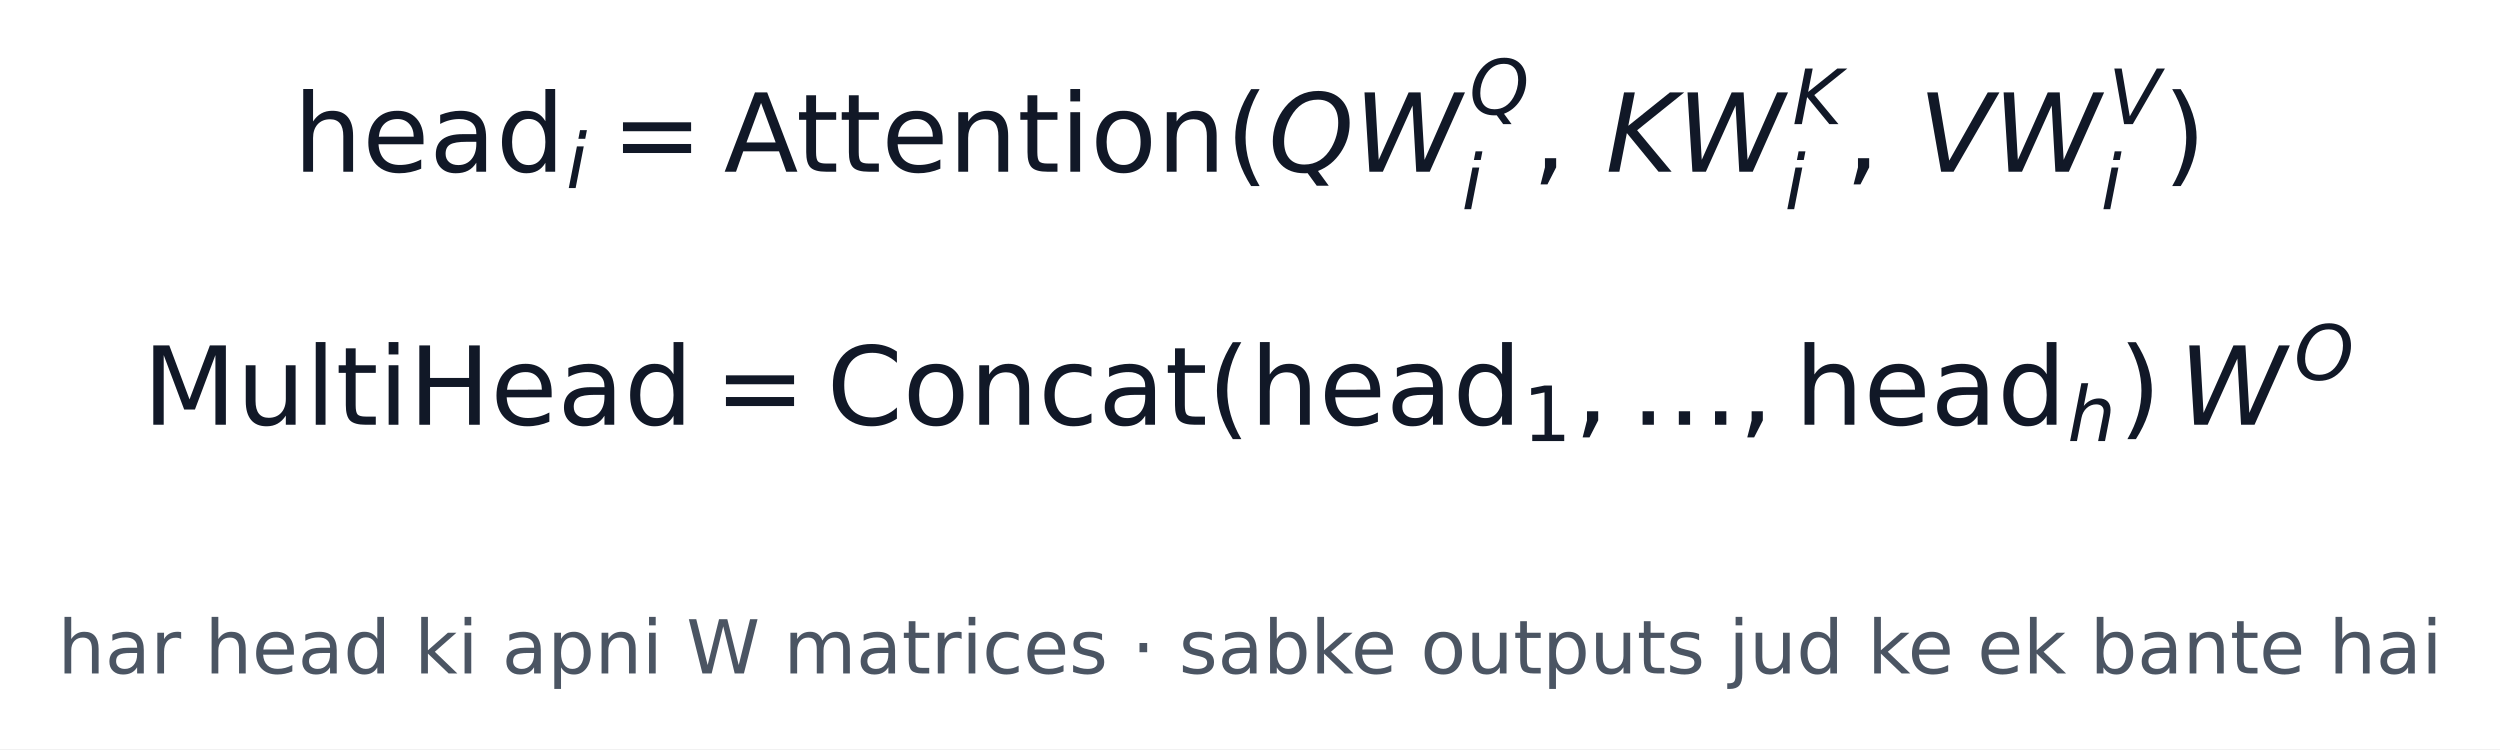
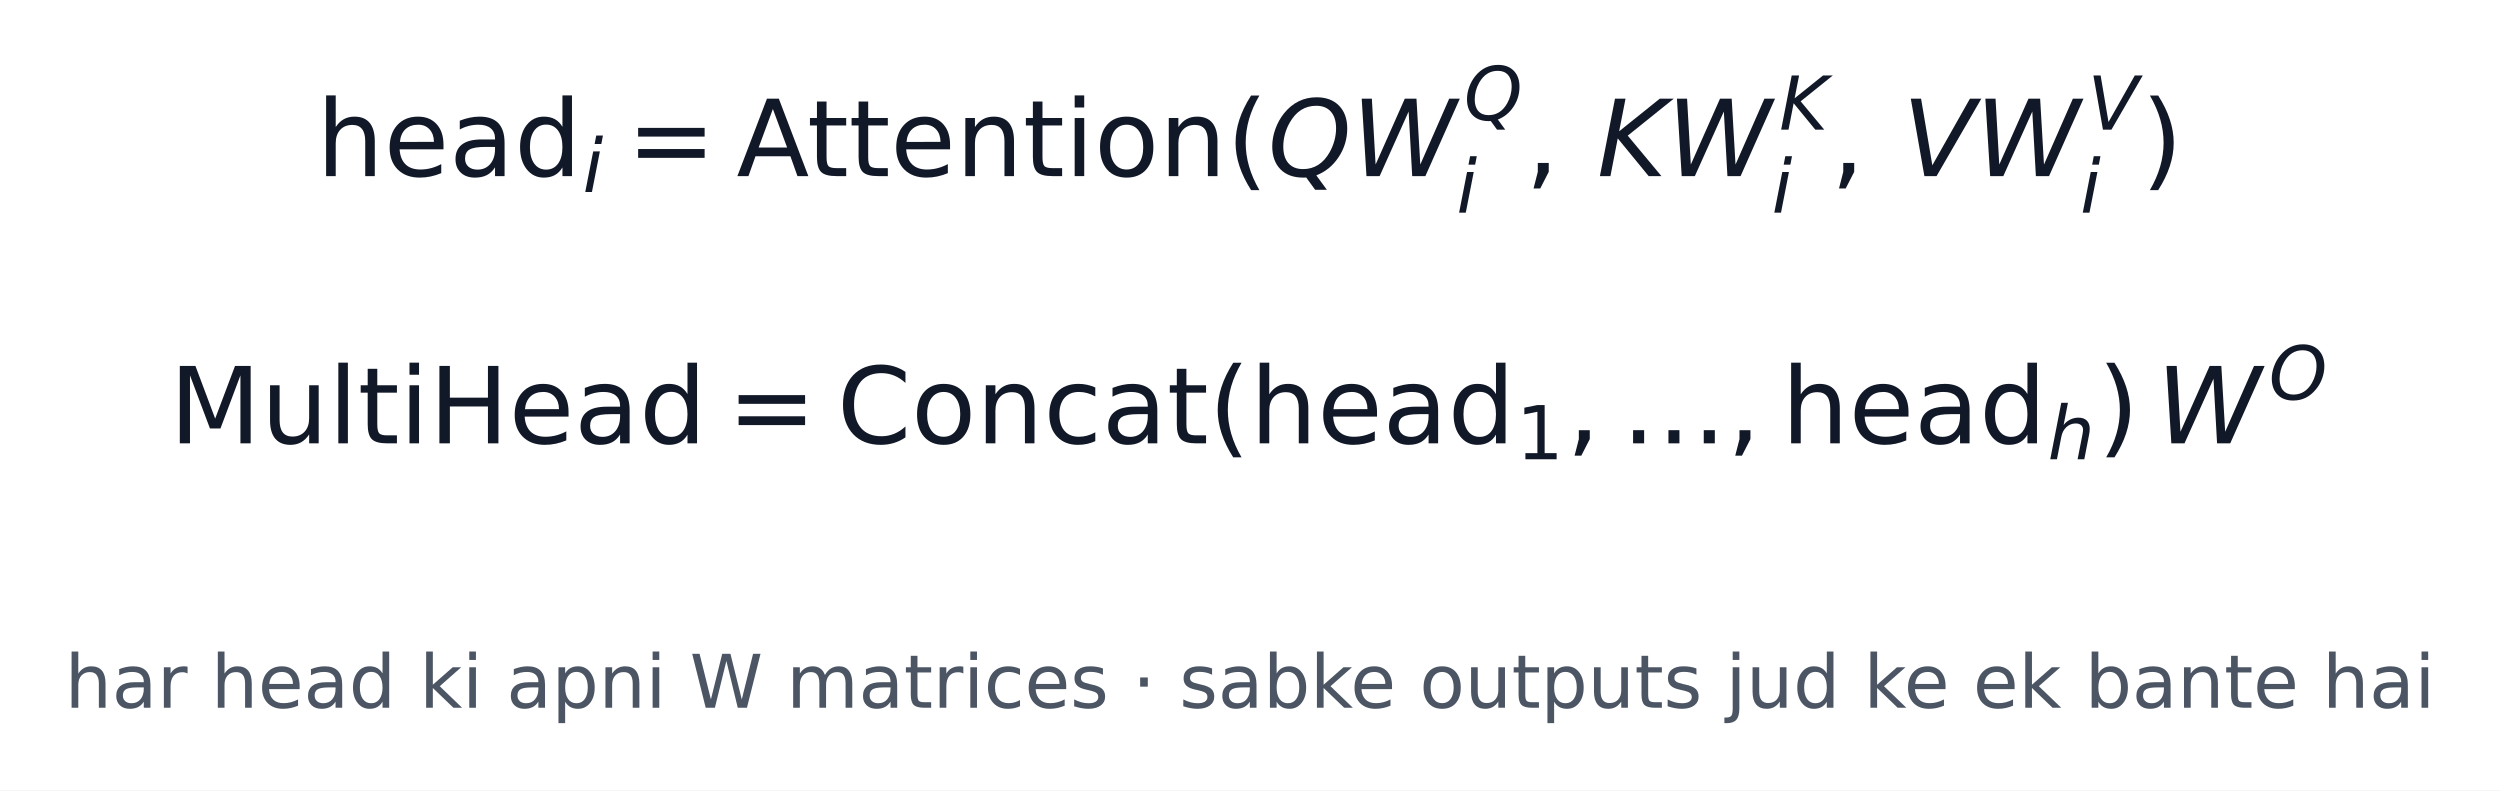
- <svg xmlns="http://www.w3.org/2000/svg" xmlns:xlink="http://www.w3.org/1999/xlink" width="436.442pt" height="130.774pt" viewBox="0 0 436.442 130.774" version="1.1">
+ <svg xmlns="http://www.w3.org/2000/svg" xmlns:xlink="http://www.w3.org/1999/xlink" width="388.41pt" height="122.803pt" viewBox="0 0 388.41 122.803" version="1.1">
  <defs>
    <style type="text/css">*{stroke-linejoin: round; stroke-linecap: butt}</style>
  </defs>
  <g id="figure_1">
    <g id="patch_1">
-       <path d="M 0 130.774  L 436.442 130.774  L 436.442 0  L 0 0  z " style="fill: #ffffff" />
+       <path d="M 0 122.803  L 388.41 122.803  L 388.41 0  L 0 0  z " style="fill: #ffffff" />
    </g>
    <g id="text_1">
-       <g style="fill: #111827" transform="translate(51.21117 30.03) scale(0.19 -0.19)">
+       <g style="fill: #111827" transform="translate(49.16988 27.405) scale(0.165 -0.165)">
        <defs>
          <path id="DejaVuSans-4b" d="M 3513 2113  L 3513 0  L 2938 0  L 2938 2094  Q 2938 2591 2744 2837  Q 2550 3084 2163 3084  Q 1697 3084 1428 2787  Q 1159 2491 1159 1978  L 1159 0  L 581 0  L 581 4863  L 1159 4863  L 1159 2956  Q 1366 3272 1645 3428  Q 1925 3584 2291 3584  Q 2894 3584 3203 3211  Q 3513 2838 3513 2113  z " transform="scale(0.015625)" />
          <path id="DejaVuSans-48" d="M 3597 1894  L 3597 1613  L 953 1613  Q 991 1019 1311 708  Q 1631 397 2203 397  Q 2534 397 2845 478  Q 3156 559 3463 722  L 3463 178  Q 3153 47 2828 -22  Q 2503 -91 2169 -91  Q 1331 -91 842 396  Q 353 884 353 1716  Q 353 2575 817 3079  Q 1281 3584 2069 3584  Q 2775 3584 3186 3129  Q 3597 2675 3597 1894  z M 3022 2063  Q 3016 2534 2758 2815  Q 2500 3097 2075 3097  Q 1594 3097 1305 2825  Q 1016 2553 972 2059  L 3022 2063  z " transform="scale(0.015625)" />
          <path id="DejaVuSans-44" d="M 2194 1759  Q 1497 1759 1228 1600  Q 959 1441 959 1056  Q 959 750 1161 570  Q 1363 391 1709 391  Q 2188 391 2477 730  Q 2766 1069 2766 1631  L 2766 1759  L 2194 1759  z M 3341 1997  L 3341 0  L 2766 0  L 2766 531  Q 2569 213 2275 61  Q 1981 -91 1556 -91  Q 1019 -91 701 211  Q 384 513 384 1019  Q 384 1609 779 1909  Q 1175 2209 1959 2209  L 2766 2209  L 2766 2266  Q 2766 2663 2505 2880  Q 2244 3097 1772 3097  Q 1472 3097 1187 3025  Q 903 2953 641 2809  L 641 3341  Q 956 3463 1253 3523  Q 1550 3584 1831 3584  Q 2591 3584 2966 3190  Q 3341 2797 3341 1997  z " transform="scale(0.015625)" />
          <path id="DejaVuSans-47" d="M 2906 2969  L 2906 4863  L 3481 4863  L 3481 0  L 2906 0  L 2906 525  Q 2725 213 2448 61  Q 2172 -91 1784 -91  Q 1150 -91 751 415  Q 353 922 353 1747  Q 353 2572 751 3078  Q 1150 3584 1784 3584  Q 2172 3584 2448 3432  Q 2725 3281 2906 2969  z M 947 1747  Q 947 1113 1208 752  Q 1469 391 1925 391  Q 2381 391 2643 752  Q 2906 1113 2906 1747  Q 2906 2381 2643 2742  Q 2381 3103 1925 3103  Q 1469 3103 1208 2742  Q 947 2381 947 1747  z " transform="scale(0.015625)" />
          <path id="DejaVuSans-Oblique-4c" d="M 1172 4863  L 1747 4863  L 1606 4134  L 1031 4134  L 1172 4863  z M 909 3500  L 1484 3500  L 800 0  L 225 0  L 909 3500  z " transform="scale(0.015625)" />
          <path id="DejaVuSans-20" d="M 678 2906  L 4684 2906  L 4684 2381  L 678 2381  L 678 2906  z M 678 1631  L 4684 1631  L 4684 1100  L 678 1100  L 678 1631  z " transform="scale(0.015625)" />
          <path id="DejaVuSans-24" d="M 2188 4044  L 1331 1722  L 3047 1722  L 2188 4044  z M 1831 4666  L 2547 4666  L 4325 0  L 3669 0  L 3244 1197  L 1141 1197  L 716 0  L 50 0  L 1831 4666  z " transform="scale(0.015625)" />
          <path id="DejaVuSans-57" d="M 1172 4494  L 1172 3500  L 2356 3500  L 2356 3053  L 1172 3053  L 1172 1153  Q 1172 725 1289 603  Q 1406 481 1766 481  L 2356 481  L 2356 0  L 1766 0  Q 1100 0 847 248  Q 594 497 594 1153  L 594 3053  L 172 3053  L 172 3500  L 594 3500  L 594 4494  L 1172 4494  z " transform="scale(0.015625)" />
          <path id="DejaVuSans-51" d="M 3513 2113  L 3513 0  L 2938 0  L 2938 2094  Q 2938 2591 2744 2837  Q 2550 3084 2163 3084  Q 1697 3084 1428 2787  Q 1159 2491 1159 1978  L 1159 0  L 581 0  L 581 3500  L 1159 3500  L 1159 2956  Q 1366 3272 1645 3428  Q 1925 3584 2291 3584  Q 2894 3584 3203 3211  Q 3513 2838 3513 2113  z " transform="scale(0.015625)" />
          <path id="DejaVuSans-4c" d="M 603 3500  L 1178 3500  L 1178 0  L 603 0  L 603 3500  z M 603 4863  L 1178 4863  L 1178 4134  L 603 4134  L 603 4863  z " transform="scale(0.015625)" />
          <path id="DejaVuSans-52" d="M 1959 3097  Q 1497 3097 1228 2736  Q 959 2375 959 1747  Q 959 1119 1226 758  Q 1494 397 1959 397  Q 2419 397 2687 759  Q 2956 1122 2956 1747  Q 2956 2369 2687 2733  Q 2419 3097 1959 3097  z M 1959 3584  Q 2709 3584 3137 3096  Q 3566 2609 3566 1747  Q 3566 888 3137 398  Q 2709 -91 1959 -91  Q 1206 -91 779 398  Q 353 888 353 1747  Q 353 2609 779 3096  Q 1206 3584 1959 3584  z " transform="scale(0.015625)" />
          <path id="DejaVuSans-b" d="M 1984 4856  Q 1566 4138 1362 3434  Q 1159 2731 1159 2009  Q 1159 1288 1364 580  Q 1569 -128 1984 -844  L 1484 -844  Q 1016 -109 783 600  Q 550 1309 550 2009  Q 550 2706 781 3412  Q 1013 4119 1484 4856  L 1984 4856  z " transform="scale(0.015625)" />
          <path id="DejaVuSans-Oblique-34" d="M 2309 -84  Q 2275 -88 2237 -89  Q 2200 -91 2125 -91  Q 1250 -91 756 411  Q 263 913 263 1797  Q 263 2319 452 2844  Q 641 3369 978 3788  Q 1369 4269 1858 4509  Q 2347 4750 2938 4750  Q 3794 4750 4287 4245  Q 4781 3741 4781 2869  Q 4781 1928 4265 1147  Q 3750 366 2919 44  L 3553 -825  L 2847 -825  L 2309 -84  z M 2919 4238  Q 2400 4238 2003 3986  Q 1606 3734 1313 3219  Q 1125 2891 1026 2522  Q 928 2153 928 1778  Q 928 1128 1239 775  Q 1550 422 2119 422  Q 2631 422 3032 676  Q 3434 931 3719 1434  Q 3909 1772 4009 2142  Q 4109 2513 4109 2881  Q 4109 3528 3796 3883  Q 3484 4238 2919 4238  z " transform="scale(0.015625)" />
          <path id="DejaVuSans-Oblique-3a" d="M 616 4666  L 1228 4666  L 1453 697  L 3213 4666  L 3916 4666  L 4147 697  L 5888 4666  L 6528 4666  L 4453 0  L 3659 0  L 3444 3891  L 1697 0  L 903 0  L 616 4666  z " transform="scale(0.015625)" />
          <path id="DejaVuSans-f" d="M 750 794  L 1409 794  L 1409 256  L 897 -744  L 494 -744  L 750 256  L 750 794  z " transform="scale(0.015625)" />
          <path id="DejaVuSans-Oblique-2e" d="M 1081 4666  L 1716 4666  L 1331 2700  L 3781 4666  L 4622 4666  L 1850 2438  L 3878 0  L 3109 0  L 1247 2272  L 806 0  L 172 0  L 1081 4666  z " transform="scale(0.015625)" />
          <path id="DejaVuSans-Oblique-39" d="M 1319 0  L 500 4666  L 1119 4666  L 1797 653  L 4063 4666  L 4750 4666  L 2053 0  L 1319 0  z " transform="scale(0.015625)" />
          <path id="DejaVuSans-c" d="M 513 4856  L 1013 4856  Q 1481 4119 1714 3412  Q 1947 2706 1947 2009  Q 1947 1309 1714 600  Q 1481 -109 1013 -844  L 513 -844  Q 928 -128 1133 580  Q 1338 1288 1338 2009  Q 1338 2731 1133 3434  Q 928 4138 513 4856  z " transform="scale(0.015625)" />
        </defs>
        <use xlink:href="#DejaVuSans-4b" transform="translate(0 0.273438)" />
        <use xlink:href="#DejaVuSans-48" transform="translate(63.37891 0.273438)" />
        <use xlink:href="#DejaVuSans-44" transform="translate(124.9023 0.273438)" />
        <use xlink:href="#DejaVuSans-47" transform="translate(186.1816 0.273438)" />
        <use xlink:href="#DejaVuSans-Oblique-4c" transform="translate(250.6152 -14.72651) scale(0.7)" />
        <use xlink:href="#DejaVuSans-20" transform="translate(292.2803 0.273438)" />
        <use xlink:href="#DejaVuSans-24" transform="translate(395.5518 0.273438)" />
        <use xlink:href="#DejaVuSans-57" transform="translate(461.96 0.273438)" />
        <use xlink:href="#DejaVuSans-57" transform="translate(501.1689 0.273438)" />
        <use xlink:href="#DejaVuSans-48" transform="translate(540.3779 0.273438)" />
        <use xlink:href="#DejaVuSans-51" transform="translate(601.9014 0.273438)" />
        <use xlink:href="#DejaVuSans-57" transform="translate(665.2803 0.273438)" />
        <use xlink:href="#DejaVuSans-4c" transform="translate(704.4893 0.273438)" />
        <use xlink:href="#DejaVuSans-52" transform="translate(732.2725 0.273438)" />
        <use xlink:href="#DejaVuSans-51" transform="translate(793.4541 0.273438)" />
        <use xlink:href="#DejaVuSans-b" transform="translate(856.833 0.273438)" />
        <use xlink:href="#DejaVuSans-Oblique-34" transform="translate(895.8467 0.273438)" />
        <use xlink:href="#DejaVuSans-Oblique-3a" transform="translate(974.5576 0.273438)" />
        <use xlink:href="#DejaVuSans-Oblique-34" transform="translate(1080.451 53.04688) scale(0.7)" />
        <use xlink:href="#DejaVuSans-Oblique-4c" transform="translate(1073.435 -34.16562) scale(0.7)" />
        <use xlink:href="#DejaVuSans-f" transform="translate(1138.283 0.273438)" />
        <use xlink:href="#DejaVuSans-Oblique-2e" transform="translate(1205.789 0.273438)" />
        <use xlink:href="#DejaVuSans-Oblique-3a" transform="translate(1271.365 0.273438)" />
        <use xlink:href="#DejaVuSans-Oblique-2e" transform="translate(1377.258 44.02344) scale(0.7)" />
        <use xlink:href="#DejaVuSans-Oblique-4c" transform="translate(1370.242 -34.16562) scale(0.7)" />
        <use xlink:href="#DejaVuSans-f" transform="translate(1425.896 0.273438)" />
        <use xlink:href="#DejaVuSans-Oblique-39" transform="translate(1493.401 0.273438)" />
        <use xlink:href="#DejaVuSans-Oblique-3a" transform="translate(1561.81 0.273438)" />
        <use xlink:href="#DejaVuSans-Oblique-39" transform="translate(1667.703 44.02344) scale(0.7)" />
        <use xlink:href="#DejaVuSans-Oblique-4c" transform="translate(1660.687 -34.16562) scale(0.7)" />
        <use xlink:href="#DejaVuSans-c" transform="translate(1718.323 0.273438)" />
      </g>
    </g>
    <g id="text_2">
-       <g style="fill: #111827" transform="translate(24.89617 74.29444) scale(0.19 -0.19)">
+       <g style="fill: #111827" transform="translate(26.31738 69.00307) scale(0.165 -0.165)">
        <defs>
          <path id="DejaVuSans-30" d="M 628 4666  L 1569 4666  L 2759 1491  L 3956 4666  L 4897 4666  L 4897 0  L 4281 0  L 4281 4097  L 3078 897  L 2444 897  L 1241 4097  L 1241 0  L 628 0  L 628 4666  z " transform="scale(0.015625)" />
          <path id="DejaVuSans-58" d="M 544 1381  L 544 3500  L 1119 3500  L 1119 1403  Q 1119 906 1312 657  Q 1506 409 1894 409  Q 2359 409 2629 706  Q 2900 1003 2900 1516  L 2900 3500  L 3475 3500  L 3475 0  L 2900 0  L 2900 538  Q 2691 219 2414 64  Q 2138 -91 1772 -91  Q 1169 -91 856 284  Q 544 659 544 1381  z M 1991 3584  L 1991 3584  z " transform="scale(0.015625)" />
          <path id="DejaVuSans-4f" d="M 603 4863  L 1178 4863  L 1178 0  L 603 0  L 603 4863  z " transform="scale(0.015625)" />
          <path id="DejaVuSans-2b" d="M 628 4666  L 1259 4666  L 1259 2753  L 3553 2753  L 3553 4666  L 4184 4666  L 4184 0  L 3553 0  L 3553 2222  L 1259 2222  L 1259 0  L 628 0  L 628 4666  z " transform="scale(0.015625)" />
          <path id="DejaVuSans-26" d="M 4122 4306  L 4122 3641  Q 3803 3938 3442 4084  Q 3081 4231 2675 4231  Q 1875 4231 1450 3742  Q 1025 3253 1025 2328  Q 1025 1406 1450 917  Q 1875 428 2675 428  Q 3081 428 3442 575  Q 3803 722 4122 1019  L 4122 359  Q 3791 134 3420 21  Q 3050 -91 2638 -91  Q 1578 -91 968 557  Q 359 1206 359 2328  Q 359 3453 968 4101  Q 1578 4750 2638 4750  Q 3056 4750 3426 4639  Q 3797 4528 4122 4306  z " transform="scale(0.015625)" />
          <path id="DejaVuSans-46" d="M 3122 3366  L 3122 2828  Q 2878 2963 2633 3030  Q 2388 3097 2138 3097  Q 1578 3097 1268 2742  Q 959 2388 959 1747  Q 959 1106 1268 751  Q 1578 397 2138 397  Q 2388 397 2633 464  Q 2878 531 3122 666  L 3122 134  Q 2881 22 2623 -34  Q 2366 -91 2075 -91  Q 1284 -91 818 406  Q 353 903 353 1747  Q 353 2603 823 3093  Q 1294 3584 2113 3584  Q 2378 3584 2631 3529  Q 2884 3475 3122 3366  z " transform="scale(0.015625)" />
          <path id="DejaVuSans-14" d="M 794 531  L 1825 531  L 1825 4091  L 703 3866  L 703 4441  L 1819 4666  L 2450 4666  L 2450 531  L 3481 531  L 3481 0  L 794 0  L 794 531  z " transform="scale(0.015625)" />
          <path id="DejaVuSans-b08" d="M 2869 794  L 3531 794  L 3531 0  L 2869 0  L 2869 794  z M 4997 794  L 5663 794  L 5663 0  L 4997 0  L 4997 794  z M 738 794  L 1403 794  L 1403 0  L 738 0  L 738 794  z " transform="scale(0.015625)" />
          <path id="DejaVuSans-Oblique-4b" d="M 3566 2113  L 3156 0  L 2578 0  L 2988 2091  Q 3016 2238 3031 2350  Q 3047 2463 3047 2528  Q 3047 2791 2881 2937  Q 2716 3084 2419 3084  Q 1956 3084 1617 2771  Q 1278 2459 1178 1941  L 800 0  L 225 0  L 1172 4863  L 1747 4863  L 1375 2950  Q 1594 3244 1934 3414  Q 2275 3584 2650 3584  Q 3113 3584 3367 3334  Q 3622 3084 3622 2631  Q 3622 2519 3608 2391  Q 3594 2263 3566 2113  z " transform="scale(0.015625)" />
          <path id="DejaVuSans-Oblique-32" d="M 2919 4238  Q 2400 4238 2003 3986  Q 1606 3734 1313 3219  Q 1125 2891 1026 2522  Q 928 2153 928 1778  Q 928 1128 1239 775  Q 1550 422 2119 422  Q 2631 422 3032 676  Q 3434 931 3719 1434  Q 3909 1772 4009 2142  Q 4109 2513 4109 2881  Q 4109 3528 3796 3883  Q 3484 4238 2919 4238  z M 2100 -91  Q 1241 -91 748 418  Q 256 928 256 1813  Q 256 2319 448 2847  Q 641 3375 978 3788  Q 1375 4272 1862 4511  Q 2350 4750 2938 4750  Q 3794 4750 4287 4245  Q 4781 3741 4781 2869  Q 4781 2331 4593 1812  Q 4406 1294 4056 872  Q 3656 384 3173 146  Q 2691 -91 2100 -91  z " transform="scale(0.015625)" />
        </defs>
        <use xlink:href="#DejaVuSans-30" transform="translate(0 0.746875)" />
        <use xlink:href="#DejaVuSans-58" transform="translate(86.2793 0.746875)" />
        <use xlink:href="#DejaVuSans-4f" transform="translate(149.6582 0.746875)" />
        <use xlink:href="#DejaVuSans-57" transform="translate(177.4414 0.746875)" />
        <use xlink:href="#DejaVuSans-4c" transform="translate(216.6504 0.746875)" />
        <use xlink:href="#DejaVuSans-2b" transform="translate(244.4336 0.746875)" />
        <use xlink:href="#DejaVuSans-48" transform="translate(319.6289 0.746875)" />
        <use xlink:href="#DejaVuSans-44" transform="translate(381.1523 0.746875)" />
        <use xlink:href="#DejaVuSans-47" transform="translate(442.4316 0.746875)" />
        <use xlink:href="#DejaVuSans-20" transform="translate(525.3906 0.746875)" />
        <use xlink:href="#DejaVuSans-26" transform="translate(628.6621 0.746875)" />
        <use xlink:href="#DejaVuSans-52" transform="translate(698.4863 0.746875)" />
        <use xlink:href="#DejaVuSans-51" transform="translate(759.668 0.746875)" />
        <use xlink:href="#DejaVuSans-46" transform="translate(823.0469 0.746875)" />
        <use xlink:href="#DejaVuSans-44" transform="translate(878.0273 0.746875)" />
        <use xlink:href="#DejaVuSans-57" transform="translate(939.3066 0.746875)" />
        <use xlink:href="#DejaVuSans-b" transform="translate(978.5156 0.746875)" />
        <use xlink:href="#DejaVuSans-4b" transform="translate(1017.529 0.746875)" />
        <use xlink:href="#DejaVuSans-48" transform="translate(1080.908 0.746875)" />
        <use xlink:href="#DejaVuSans-44" transform="translate(1142.432 0.746875)" />
        <use xlink:href="#DejaVuSans-47" transform="translate(1203.711 0.746875)" />
        <use xlink:href="#DejaVuSans-14" transform="translate(1268.145 -14.25308) scale(0.7)" />
        <use xlink:href="#DejaVuSans-f" transform="translate(1315.415 0.746875)" />
        <use xlink:href="#DejaVuSans-b08" transform="translate(1366.685 0.746875)" />
        <use xlink:href="#DejaVuSans-f" transform="translate(1466.685 0.746875)" />
        <use xlink:href="#DejaVuSans-4b" transform="translate(1517.954 0.746875)" />
        <use xlink:href="#DejaVuSans-48" transform="translate(1581.333 0.746875)" />
        <use xlink:href="#DejaVuSans-44" transform="translate(1642.856 0.746875)" />
        <use xlink:href="#DejaVuSans-47" transform="translate(1704.136 0.746875)" />
        <use xlink:href="#DejaVuSans-Oblique-4b" transform="translate(1768.569 -14.25308) scale(0.7)" />
        <use xlink:href="#DejaVuSans-c" transform="translate(1815.669 0.746875)" />
        <use xlink:href="#DejaVuSans-Oblique-3a" transform="translate(1870.918 0.746875)" />
        <use xlink:href="#DejaVuSans-Oblique-32" transform="translate(1976.812 42.04688) scale(0.7)" />
      </g>
    </g>
    <g id="text_3">
-       <g style="fill: #4b5563" transform="translate(10.08 117.5705) scale(0.13 -0.13)">
+       <g style="fill: #4b5563" transform="translate(10.08 109.9602) scale(0.115 -0.115)">
        <defs>
          <path id="DejaVuSans-55" d="M 2631 2963  Q 2534 3019 2420 3045  Q 2306 3072 2169 3072  Q 1681 3072 1420 2755  Q 1159 2438 1159 1844  L 1159 0  L 581 0  L 581 3500  L 1159 3500  L 1159 2956  Q 1341 3275 1631 3429  Q 1922 3584 2338 3584  Q 2397 3584 2469 3576  Q 2541 3569 2628 3553  L 2631 2963  z " transform="scale(0.015625)" />
          <path id="DejaVuSans-3" transform="scale(0.015625)" />
          <path id="DejaVuSans-4e" d="M 581 4863  L 1159 4863  L 1159 1991  L 2875 3500  L 3609 3500  L 1753 1863  L 3688 0  L 2938 0  L 1159 1709  L 1159 0  L 581 0  L 581 4863  z " transform="scale(0.015625)" />
          <path id="DejaVuSans-53" d="M 1159 525  L 1159 -1331  L 581 -1331  L 581 3500  L 1159 3500  L 1159 2969  Q 1341 3281 1617 3432  Q 1894 3584 2278 3584  Q 2916 3584 3314 3078  Q 3713 2572 3713 1747  Q 3713 922 3314 415  Q 2916 -91 2278 -91  Q 1894 -91 1617 61  Q 1341 213 1159 525  z M 3116 1747  Q 3116 2381 2855 2742  Q 2594 3103 2138 3103  Q 1681 3103 1420 2742  Q 1159 2381 1159 1747  Q 1159 1113 1420 752  Q 1681 391 2138 391  Q 2594 391 2855 752  Q 3116 1113 3116 1747  z " transform="scale(0.015625)" />
          <path id="DejaVuSans-3a" d="M 213 4666  L 850 4666  L 1831 722  L 2809 4666  L 3519 4666  L 4500 722  L 5478 4666  L 6119 4666  L 4947 0  L 4153 0  L 3169 4050  L 2175 0  L 1381 0  L 213 4666  z " transform="scale(0.015625)" />
          <path id="DejaVuSans-50" d="M 3328 2828  Q 3544 3216 3844 3400  Q 4144 3584 4550 3584  Q 5097 3584 5394 3201  Q 5691 2819 5691 2113  L 5691 0  L 5113 0  L 5113 2094  Q 5113 2597 4934 2840  Q 4756 3084 4391 3084  Q 3944 3084 3684 2787  Q 3425 2491 3425 1978  L 3425 0  L 2847 0  L 2847 2094  Q 2847 2600 2669 2842  Q 2491 3084 2119 3084  Q 1678 3084 1418 2786  Q 1159 2488 1159 1978  L 1159 0  L 581 0  L 581 3500  L 1159 3500  L 1159 2956  Q 1356 3278 1631 3431  Q 1906 3584 2284 3584  Q 2666 3584 2933 3390  Q 3200 3197 3328 2828  z " transform="scale(0.015625)" />
          <path id="DejaVuSans-56" d="M 2834 3397  L 2834 2853  Q 2591 2978 2328 3040  Q 2066 3103 1784 3103  Q 1356 3103 1142 2972  Q 928 2841 928 2578  Q 928 2378 1081 2264  Q 1234 2150 1697 2047  L 1894 2003  Q 2506 1872 2764 1633  Q 3022 1394 3022 966  Q 3022 478 2636 193  Q 2250 -91 1575 -91  Q 1294 -91 989 -36  Q 684 19 347 128  L 347 722  Q 666 556 975 473  Q 1284 391 1588 391  Q 1994 391 2212 530  Q 2431 669 2431 922  Q 2431 1156 2273 1281  Q 2116 1406 1581 1522  L 1381 1569  Q 847 1681 609 1914  Q 372 2147 372 2553  Q 372 3047 722 3315  Q 1072 3584 1716 3584  Q 2034 3584 2315 3537  Q 2597 3491 2834 3397  z " transform="scale(0.015625)" />
          <path id="DejaVuSans-79" d="M 684 2619  L 1344 2619  L 1344 1825  L 684 1825  L 684 2619  z " transform="scale(0.015625)" />
          <path id="DejaVuSans-45" d="M 3116 1747  Q 3116 2381 2855 2742  Q 2594 3103 2138 3103  Q 1681 3103 1420 2742  Q 1159 2381 1159 1747  Q 1159 1113 1420 752  Q 1681 391 2138 391  Q 2594 391 2855 752  Q 3116 1113 3116 1747  z M 1159 2969  Q 1341 3281 1617 3432  Q 1894 3584 2278 3584  Q 2916 3584 3314 3078  Q 3713 2572 3713 1747  Q 3713 922 3314 415  Q 2916 -91 2278 -91  Q 1894 -91 1617 61  Q 1341 213 1159 525  L 1159 0  L 581 0  L 581 4863  L 1159 4863  L 1159 2969  z " transform="scale(0.015625)" />
          <path id="DejaVuSans-4d" d="M 603 3500  L 1178 3500  L 1178 -63  Q 1178 -731 923 -1031  Q 669 -1331 103 -1331  L -116 -1331  L -116 -844  L 38 -844  Q 366 -844 484 -692  Q 603 -541 603 -63  L 603 3500  z M 603 4863  L 1178 4863  L 1178 4134  L 603 4134  L 603 4863  z " transform="scale(0.015625)" />
        </defs>
        <use xlink:href="#DejaVuSans-4b" />
        <use xlink:href="#DejaVuSans-44" transform="translate(63.375 0)" />
        <use xlink:href="#DejaVuSans-55" transform="translate(124.6562 0)" />
        <use xlink:href="#DejaVuSans-3" transform="translate(165.7656 0)" />
        <use xlink:href="#DejaVuSans-4b" transform="translate(197.5469 0)" />
        <use xlink:href="#DejaVuSans-48" transform="translate(260.9219 0)" />
        <use xlink:href="#DejaVuSans-44" transform="translate(322.4531 0)" />
        <use xlink:href="#DejaVuSans-47" transform="translate(383.7344 0)" />
        <use xlink:href="#DejaVuSans-3" transform="translate(447.2188 0)" />
        <use xlink:href="#DejaVuSans-4e" transform="translate(479 0)" />
        <use xlink:href="#DejaVuSans-4c" transform="translate(536.9062 0)" />
        <use xlink:href="#DejaVuSans-3" transform="translate(564.6875 0)" />
        <use xlink:href="#DejaVuSans-44" transform="translate(596.4688 0)" />
        <use xlink:href="#DejaVuSans-53" transform="translate(657.75 0)" />
        <use xlink:href="#DejaVuSans-51" transform="translate(721.2344 0)" />
        <use xlink:href="#DejaVuSans-4c" transform="translate(784.6094 0)" />
        <use xlink:href="#DejaVuSans-3" transform="translate(812.3906 0)" />
        <use xlink:href="#DejaVuSans-3a" transform="translate(844.1719 0)" />
        <use xlink:href="#DejaVuSans-3" transform="translate(943.0469 0)" />
        <use xlink:href="#DejaVuSans-50" transform="translate(974.8281 0)" />
        <use xlink:href="#DejaVuSans-44" transform="translate(1072.234 0)" />
        <use xlink:href="#DejaVuSans-57" transform="translate(1133.516 0)" />
        <use xlink:href="#DejaVuSans-55" transform="translate(1172.719 0)" />
        <use xlink:href="#DejaVuSans-4c" transform="translate(1213.828 0)" />
        <use xlink:href="#DejaVuSans-46" transform="translate(1241.609 0)" />
        <use xlink:href="#DejaVuSans-48" transform="translate(1296.594 0)" />
        <use xlink:href="#DejaVuSans-56" transform="translate(1358.125 0)" />
        <use xlink:href="#DejaVuSans-3" transform="translate(1410.219 0)" />
        <use xlink:href="#DejaVuSans-79" transform="translate(1442 0)" />
        <use xlink:href="#DejaVuSans-3" transform="translate(1473.781 0)" />
        <use xlink:href="#DejaVuSans-56" transform="translate(1505.562 0)" />
        <use xlink:href="#DejaVuSans-44" transform="translate(1557.656 0)" />
        <use xlink:href="#DejaVuSans-45" transform="translate(1618.938 0)" />
        <use xlink:href="#DejaVuSans-4e" transform="translate(1682.422 0)" />
        <use xlink:href="#DejaVuSans-48" transform="translate(1736.766 0)" />
        <use xlink:href="#DejaVuSans-3" transform="translate(1798.297 0)" />
        <use xlink:href="#DejaVuSans-52" transform="translate(1830.078 0)" />
        <use xlink:href="#DejaVuSans-58" transform="translate(1891.266 0)" />
        <use xlink:href="#DejaVuSans-57" transform="translate(1954.641 0)" />
        <use xlink:href="#DejaVuSans-53" transform="translate(1993.844 0)" />
        <use xlink:href="#DejaVuSans-58" transform="translate(2057.328 0)" />
        <use xlink:href="#DejaVuSans-57" transform="translate(2120.703 0)" />
        <use xlink:href="#DejaVuSans-56" transform="translate(2159.906 0)" />
        <use xlink:href="#DejaVuSans-3" transform="translate(2212 0)" />
        <use xlink:href="#DejaVuSans-4d" transform="translate(2243.781 0)" />
        <use xlink:href="#DejaVuSans-58" transform="translate(2271.562 0)" />
        <use xlink:href="#DejaVuSans-47" transform="translate(2334.938 0)" />
        <use xlink:href="#DejaVuSans-3" transform="translate(2398.422 0)" />
        <use xlink:href="#DejaVuSans-4e" transform="translate(2430.203 0)" />
        <use xlink:href="#DejaVuSans-48" transform="translate(2484.547 0)" />
        <use xlink:href="#DejaVuSans-3" transform="translate(2546.078 0)" />
        <use xlink:href="#DejaVuSans-48" transform="translate(2577.859 0)" />
        <use xlink:href="#DejaVuSans-4e" transform="translate(2639.391 0)" />
        <use xlink:href="#DejaVuSans-3" transform="translate(2697.297 0)" />
        <use xlink:href="#DejaVuSans-45" transform="translate(2729.078 0)" />
        <use xlink:href="#DejaVuSans-44" transform="translate(2792.562 0)" />
        <use xlink:href="#DejaVuSans-51" transform="translate(2853.844 0)" />
        <use xlink:href="#DejaVuSans-57" transform="translate(2917.219 0)" />
        <use xlink:href="#DejaVuSans-48" transform="translate(2956.422 0)" />
        <use xlink:href="#DejaVuSans-3" transform="translate(3017.953 0)" />
        <use xlink:href="#DejaVuSans-4b" transform="translate(3049.734 0)" />
        <use xlink:href="#DejaVuSans-44" transform="translate(3113.109 0)" />
        <use xlink:href="#DejaVuSans-4c" transform="translate(3174.391 0)" />
      </g>
    </g>
  </g>
</svg>
